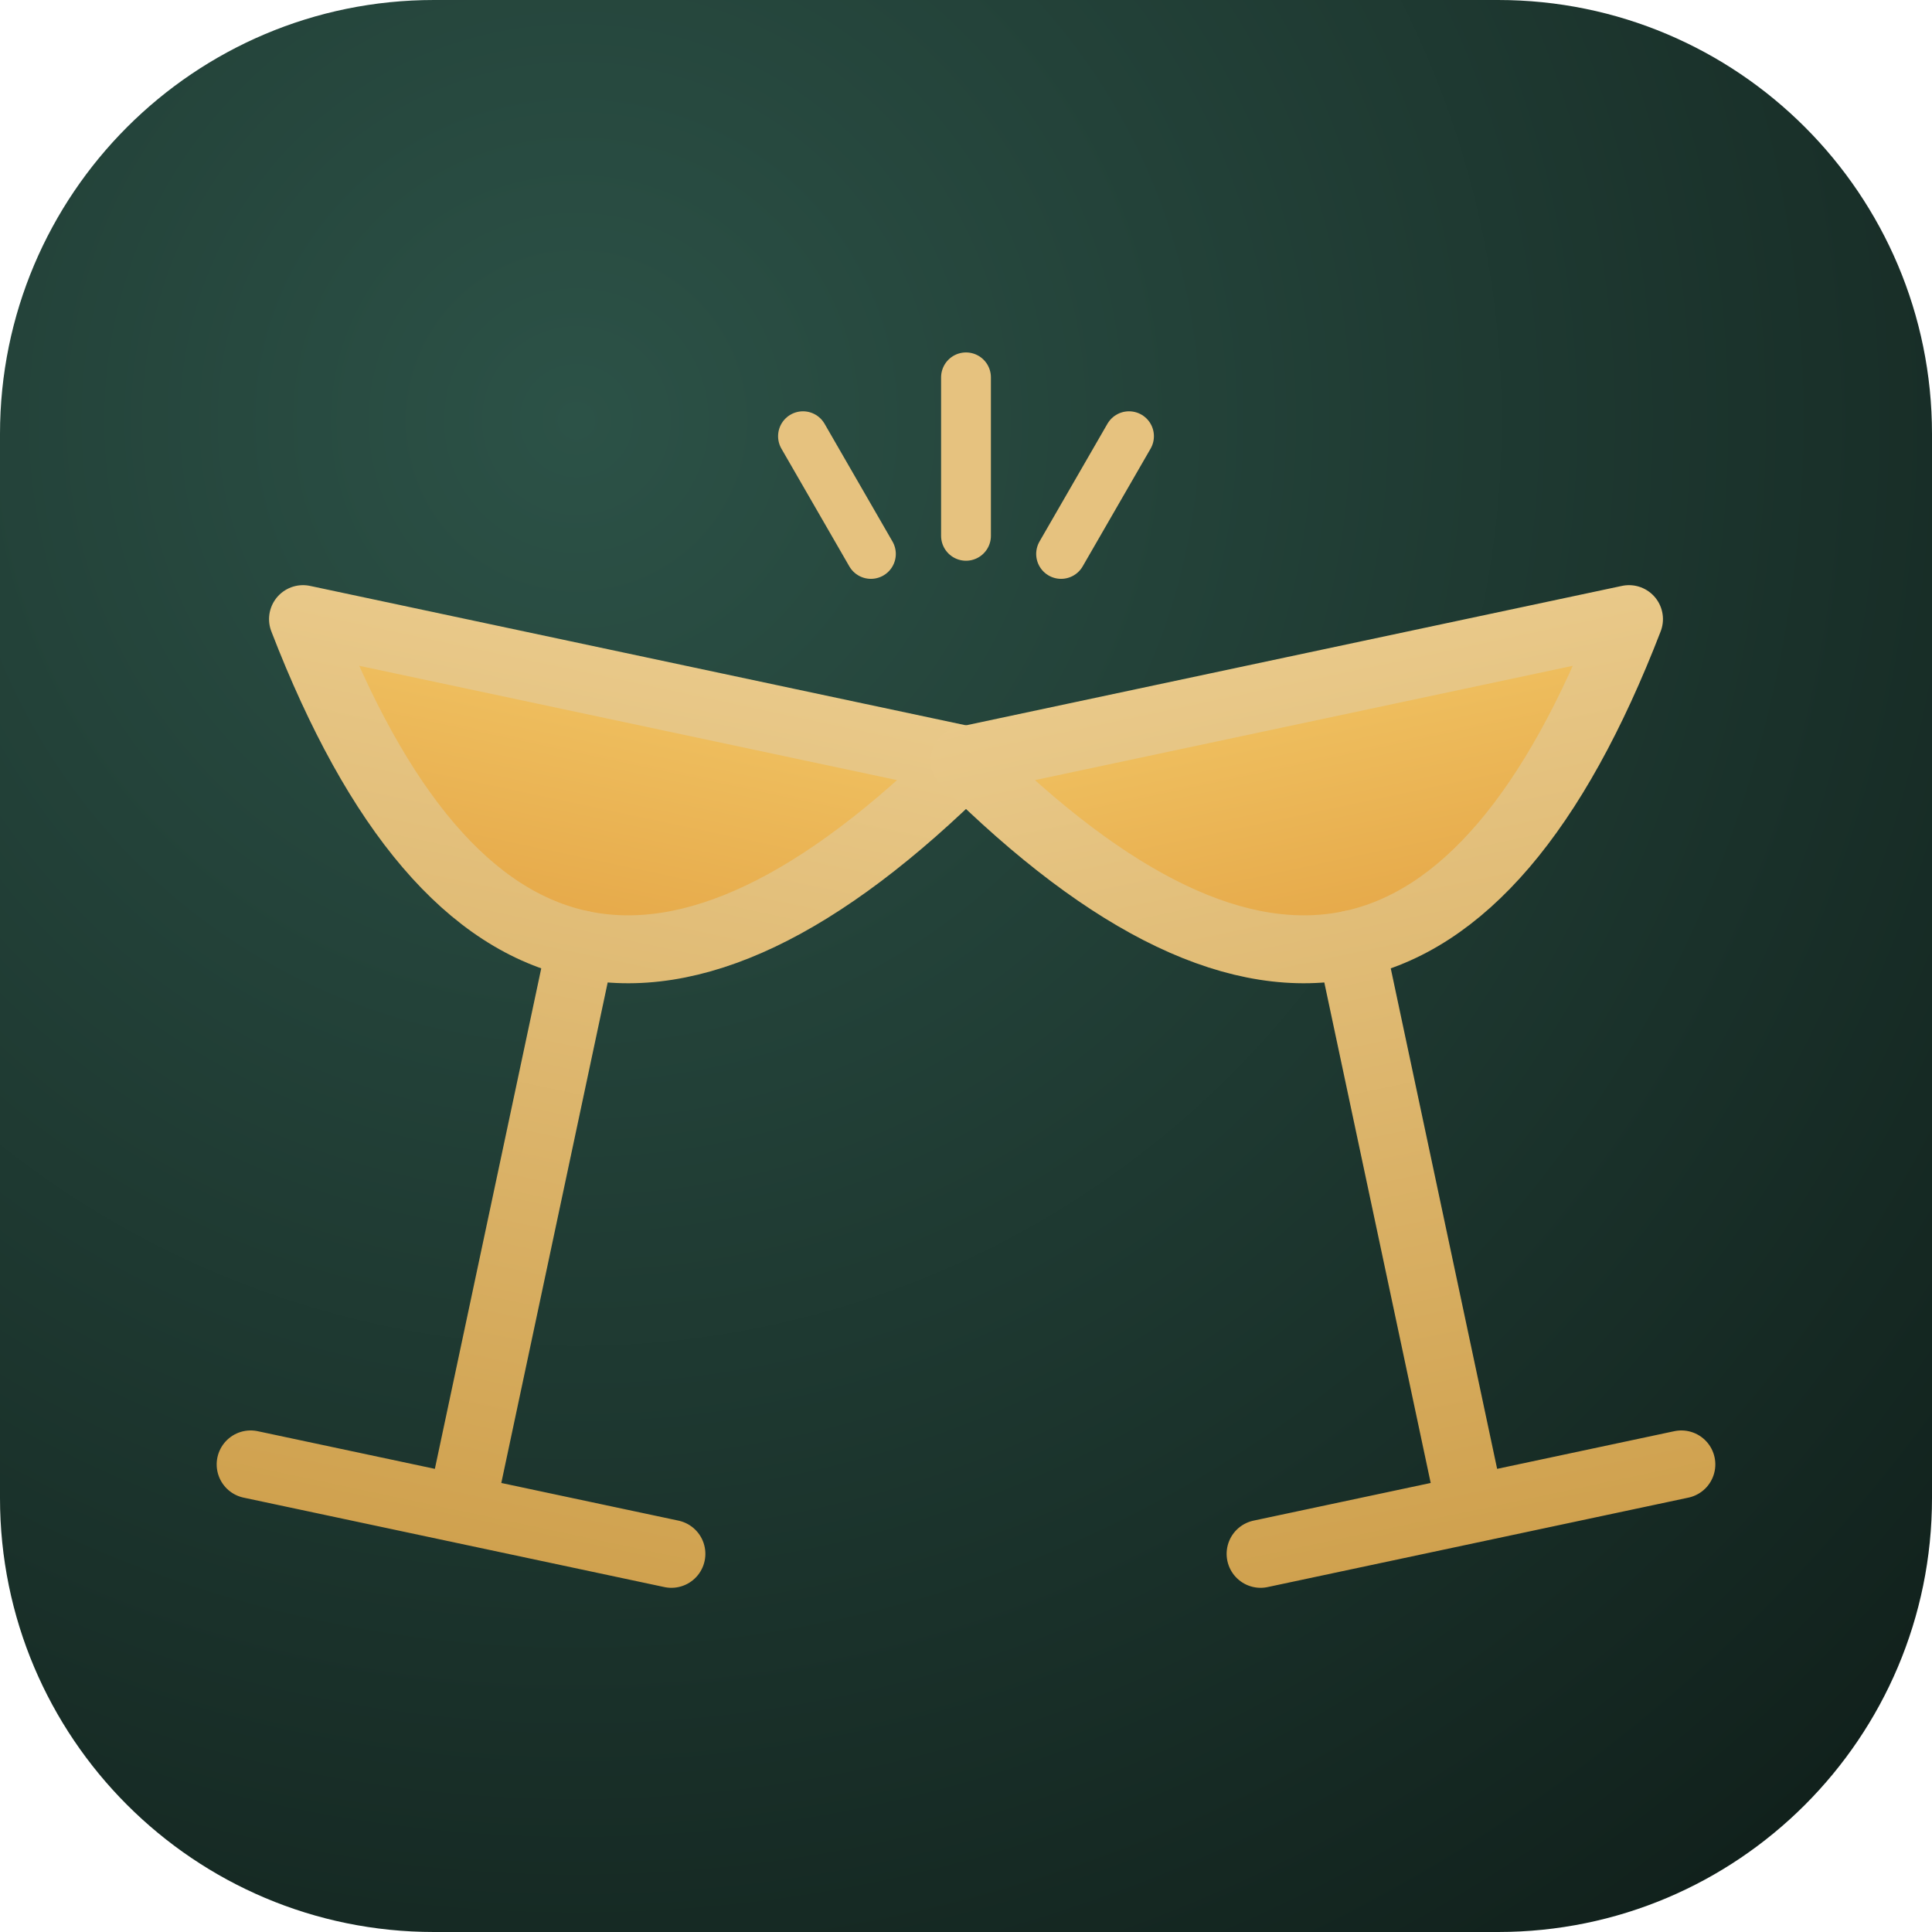
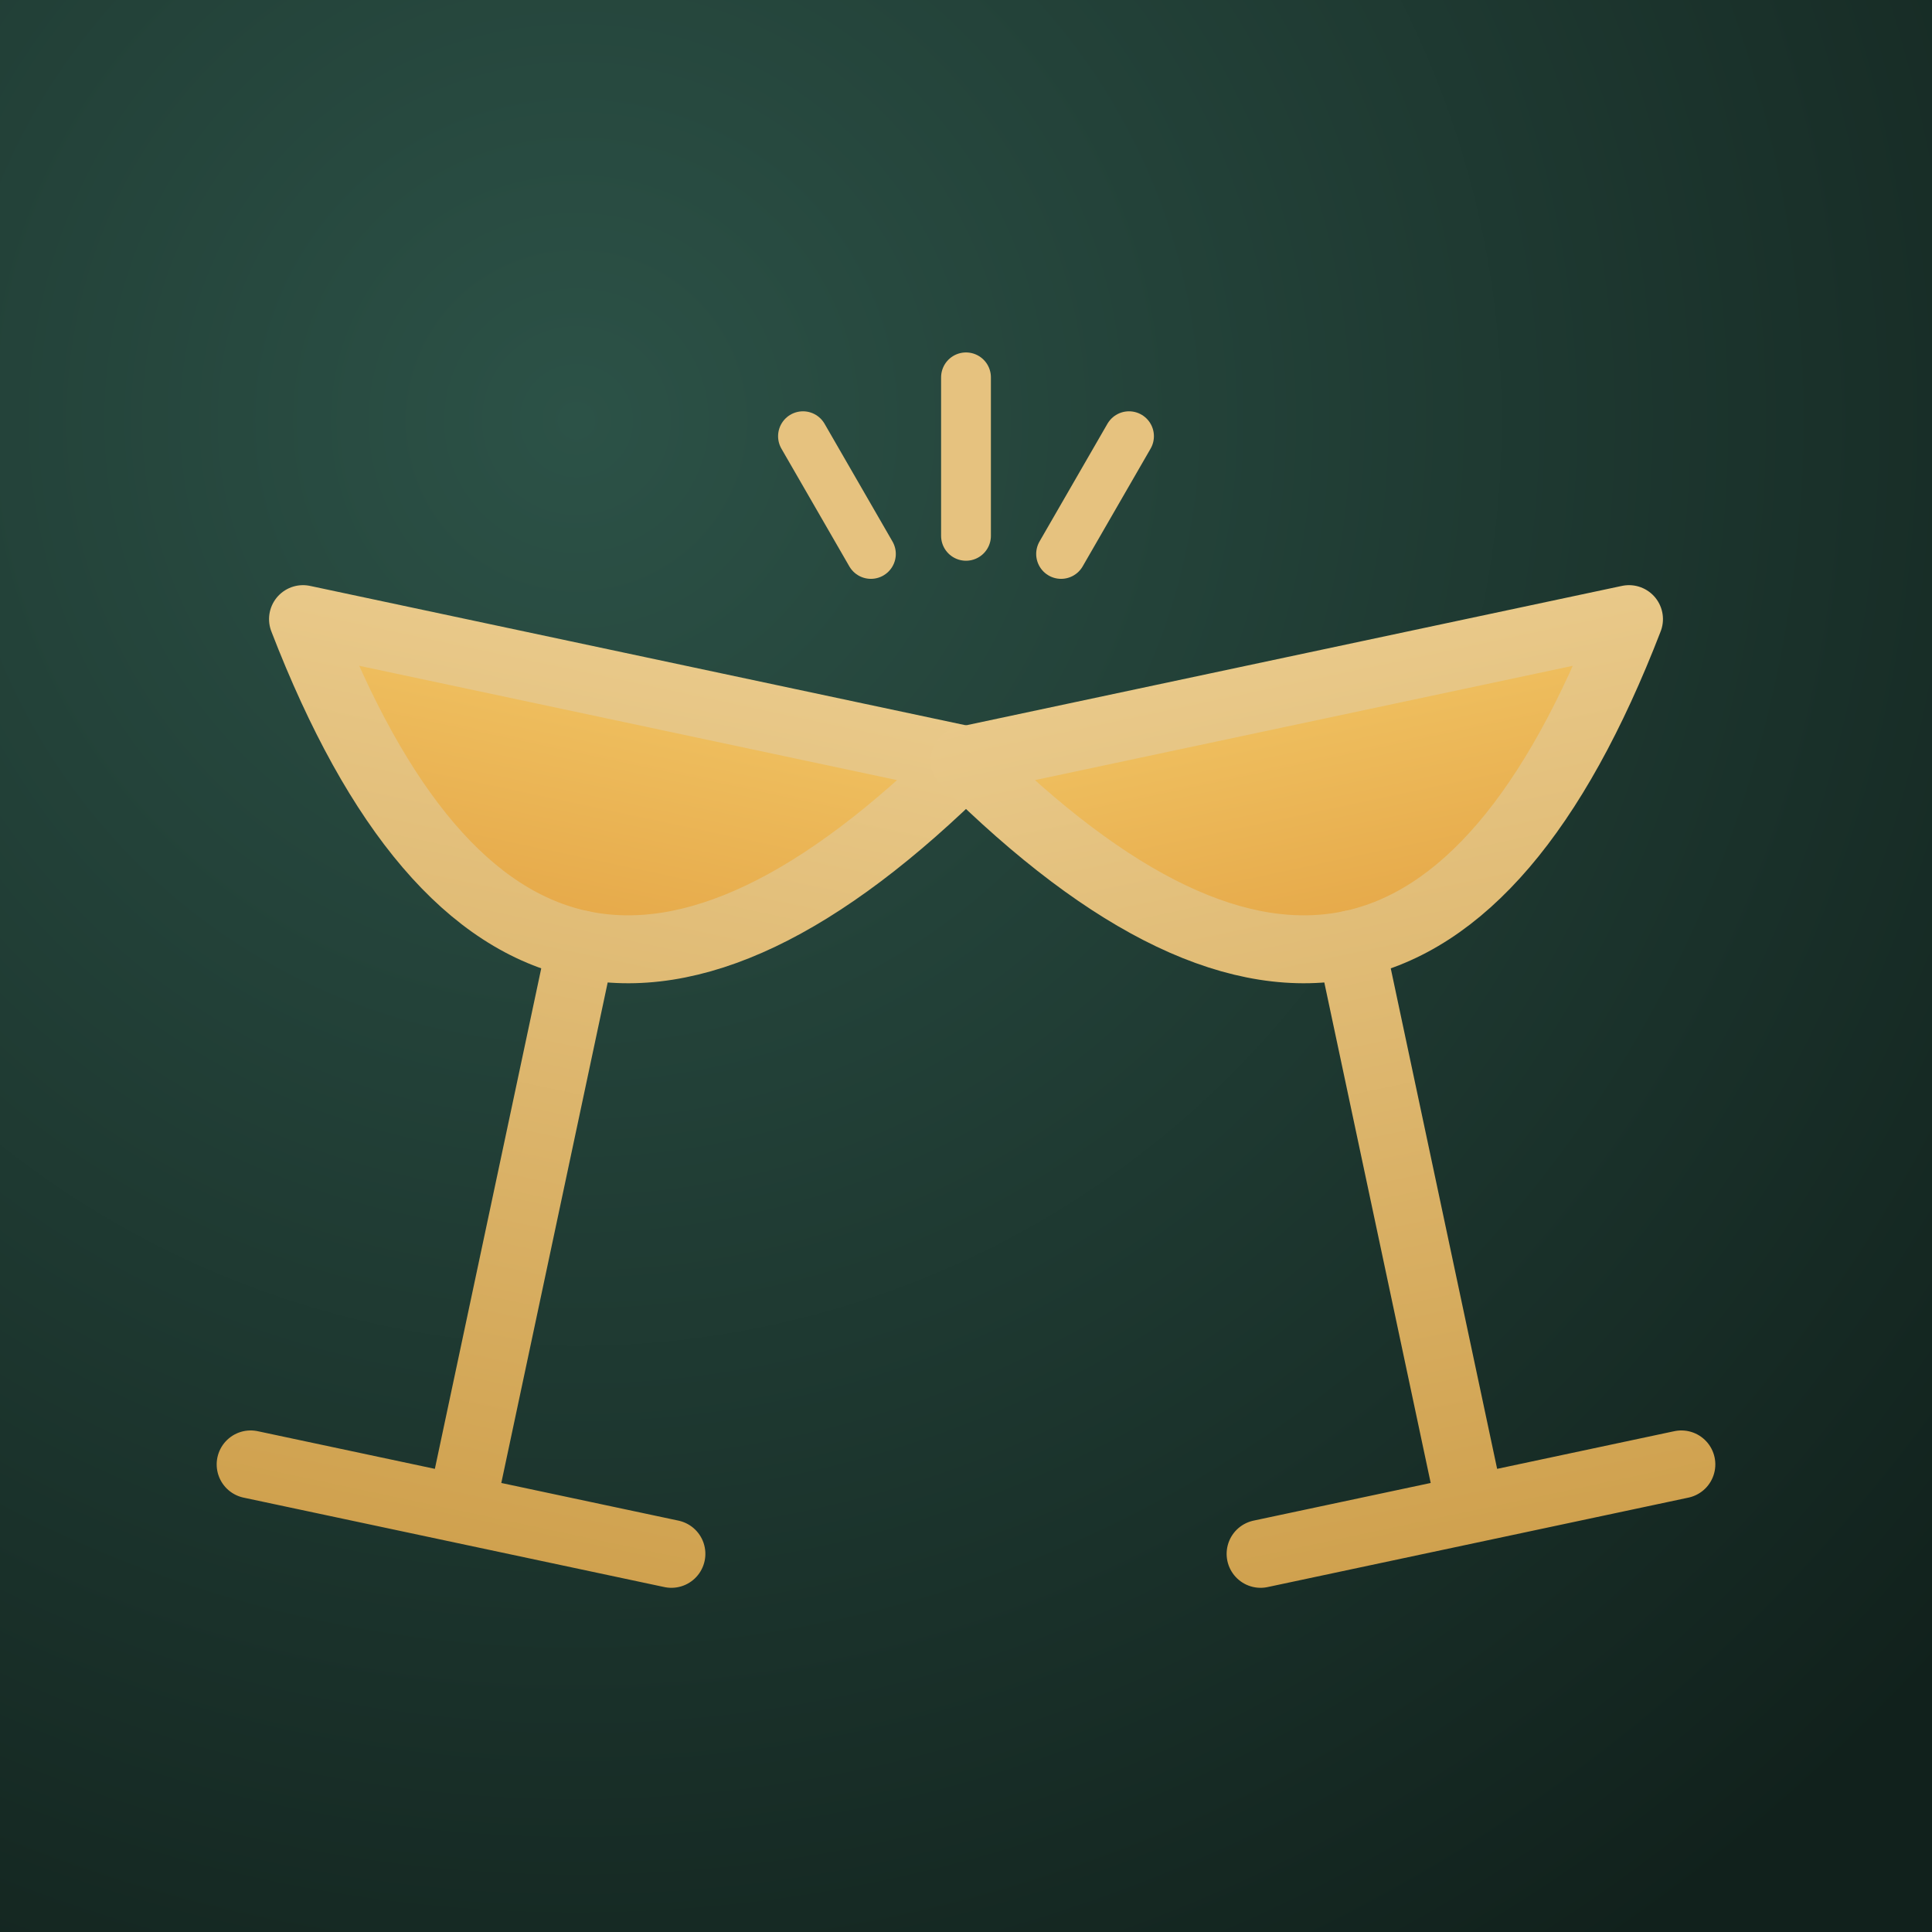
<svg xmlns="http://www.w3.org/2000/svg" viewBox="0 0 1024 1024">
  <defs>
    <radialGradient id="bg" cx="30%" cy="22%" r="95%">
      <stop offset="0" stop-color="#2C5247" />
      <stop offset="1" stop-color="#11211C" />
    </radialGradient>
    <linearGradient id="gold" gradientUnits="userSpaceOnUse" x1="0" y1="200" x2="0" y2="820">
      <stop offset="0" stop-color="#F0D49A" />
      <stop offset="1" stop-color="#C9973F" />
    </linearGradient>
    <linearGradient id="liq" gradientUnits="userSpaceOnUse" x1="0" y1="290" x2="0" y2="580">
      <stop offset="0" stop-color="#F3C969" />
      <stop offset="1" stop-color="#D98A2B" />
    </linearGradient>
  </defs>
-   <rect width="1024" height="1024" rx="230" fill="url(#bg)" />
+   <rect width="1024" height="1024" rx="0" fill="url(#bg)" />
  <g transform="translate(512 512) scale(1.2) translate(-512 -460)">
    <g transform="rotate(12 290 695)">
      <path d="M140 330 q150 230 300 0z" fill="url(#liq)" />
      <path d="M140 330 q150 230 300 0z" fill="none" stroke="url(#gold)" stroke-width="30" stroke-linejoin="round" />
      <path d="M290 445v250M195 700h190" stroke="url(#gold)" stroke-width="30" stroke-linecap="round" />
    </g>
    <g transform="rotate(-12 734 695)">
      <path d="M584 330 q150 230 300 0z" fill="url(#liq)" />
      <path d="M584 330 q150 230 300 0z" fill="none" stroke="url(#gold)" stroke-width="30" stroke-linejoin="round" />
      <path d="M734 445v250M639 700h190" stroke="url(#gold)" stroke-width="30" stroke-linecap="round" />
    </g>
    <path d="M512 200v70M440 226l30 52M584 226l-30 52" stroke="#E6C27F" stroke-width="22" stroke-linecap="round" />
  </g>
</svg>
